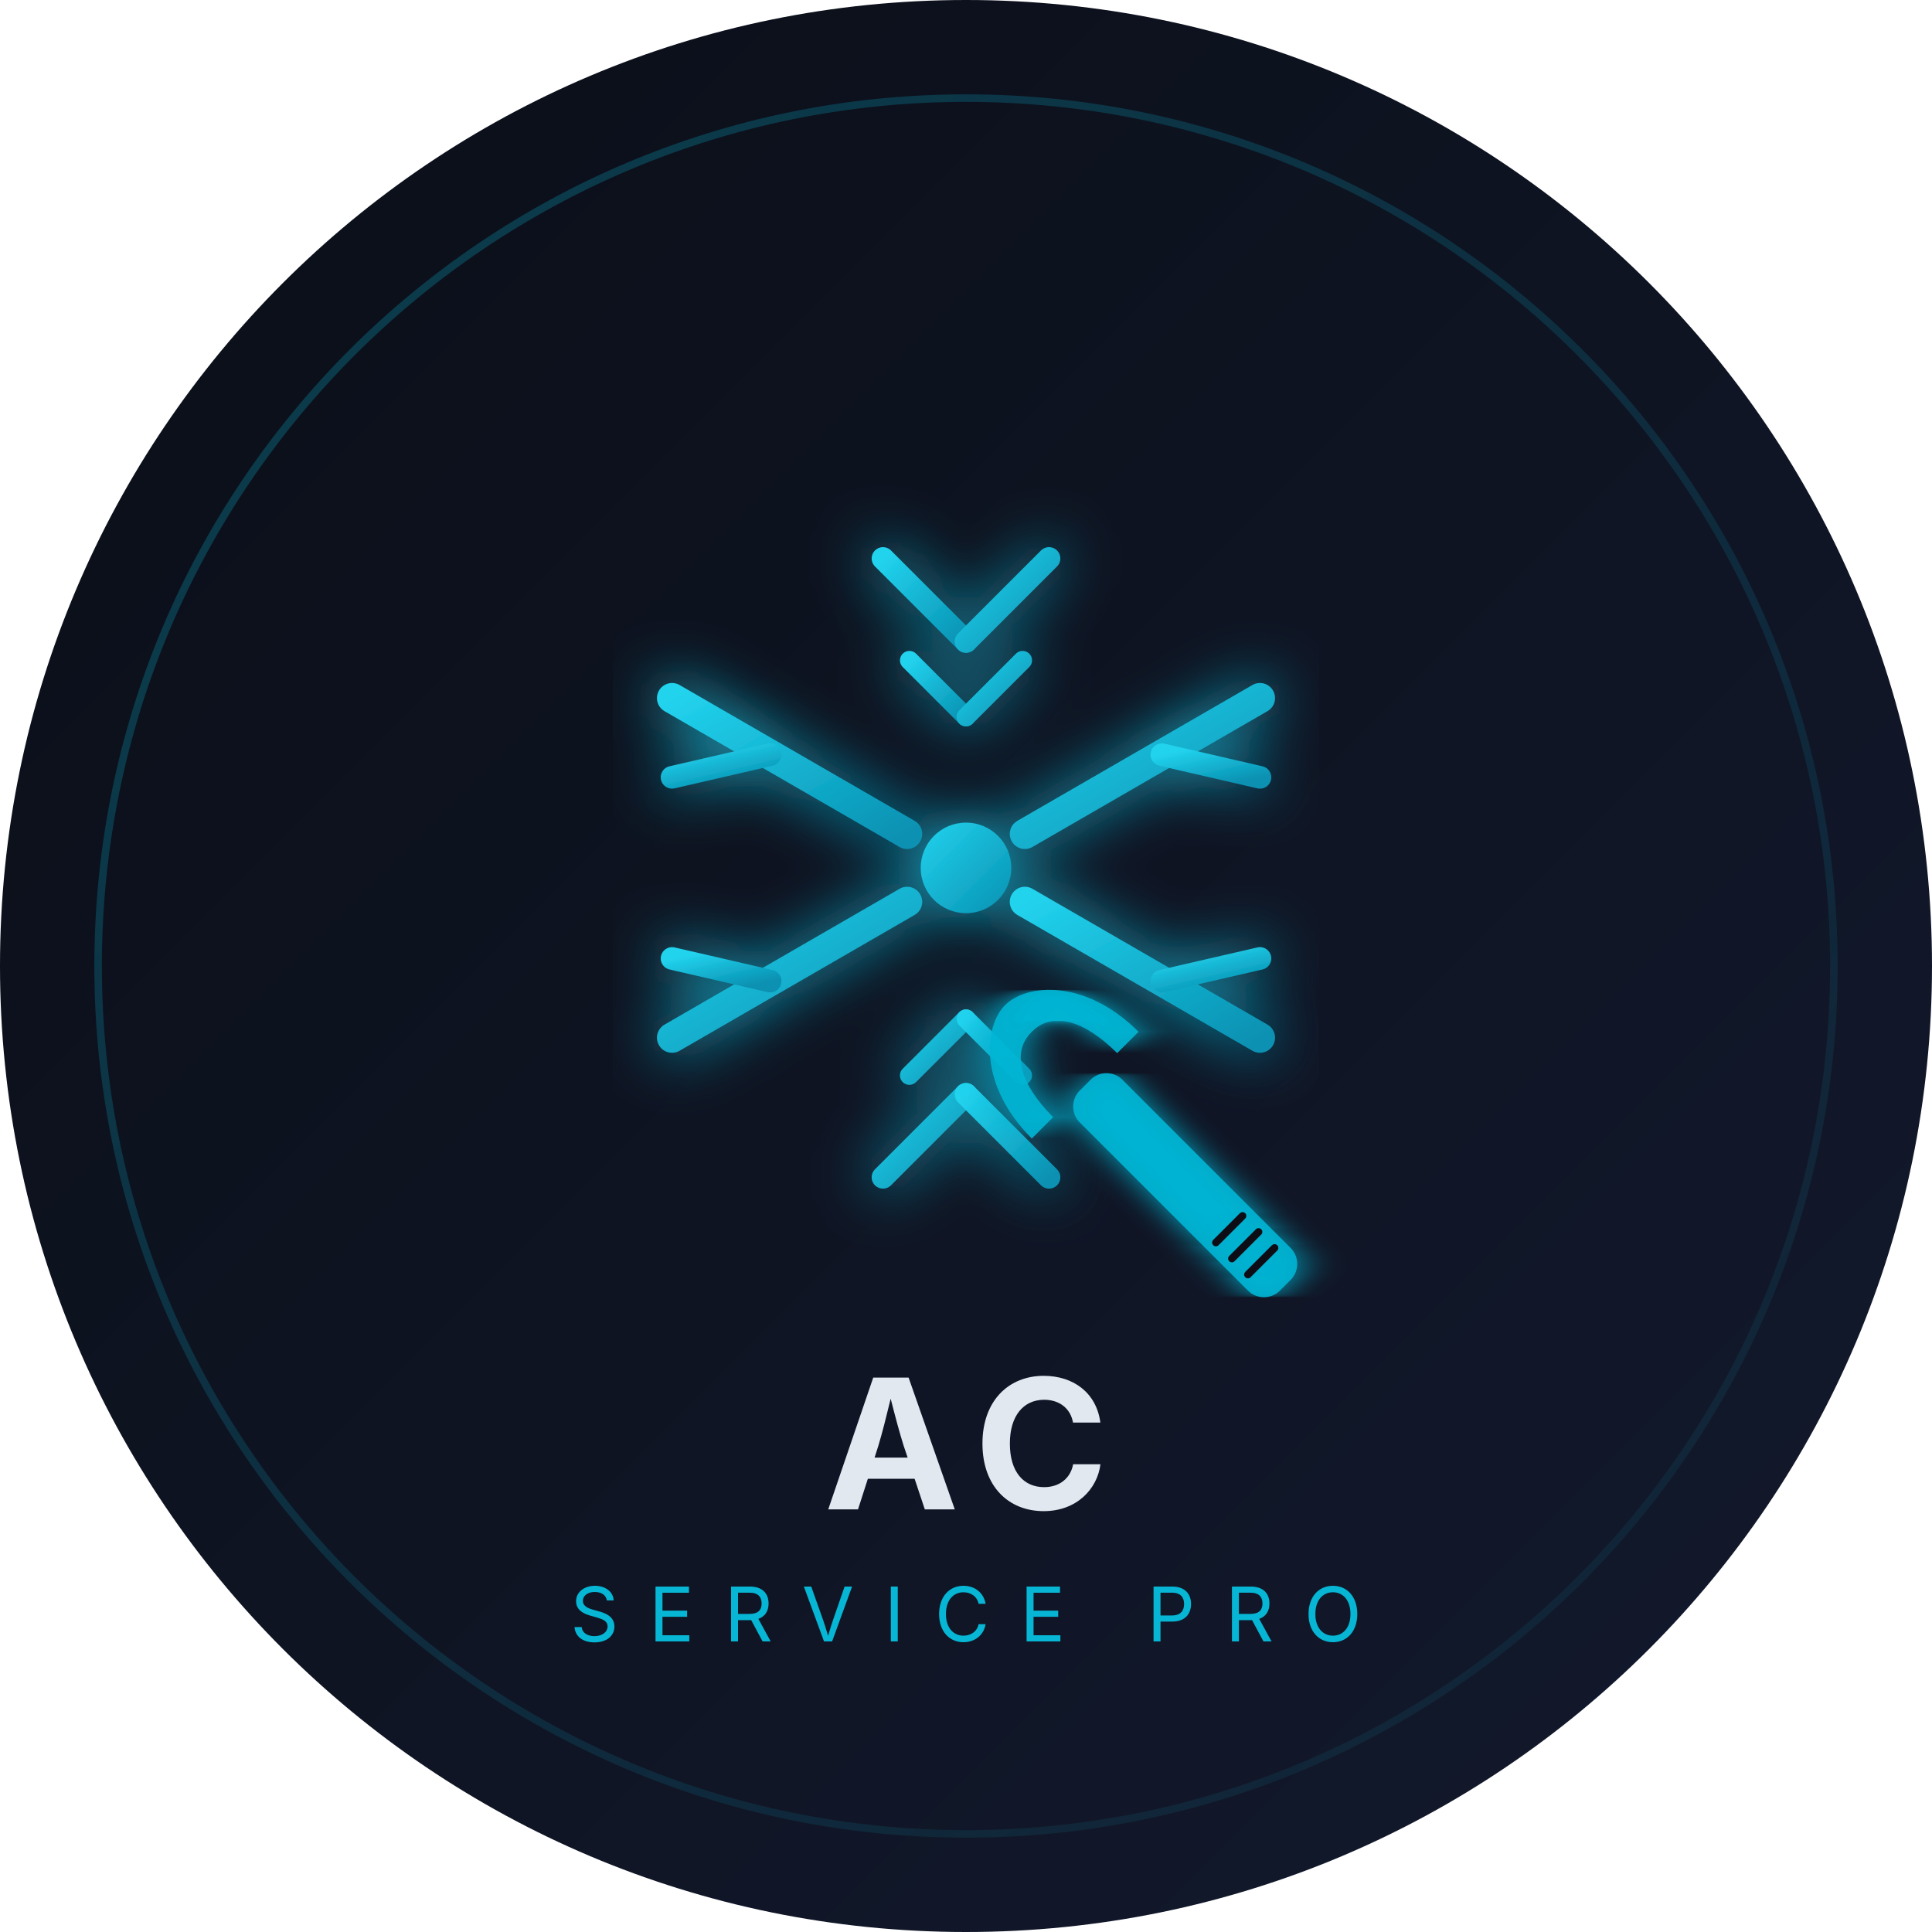
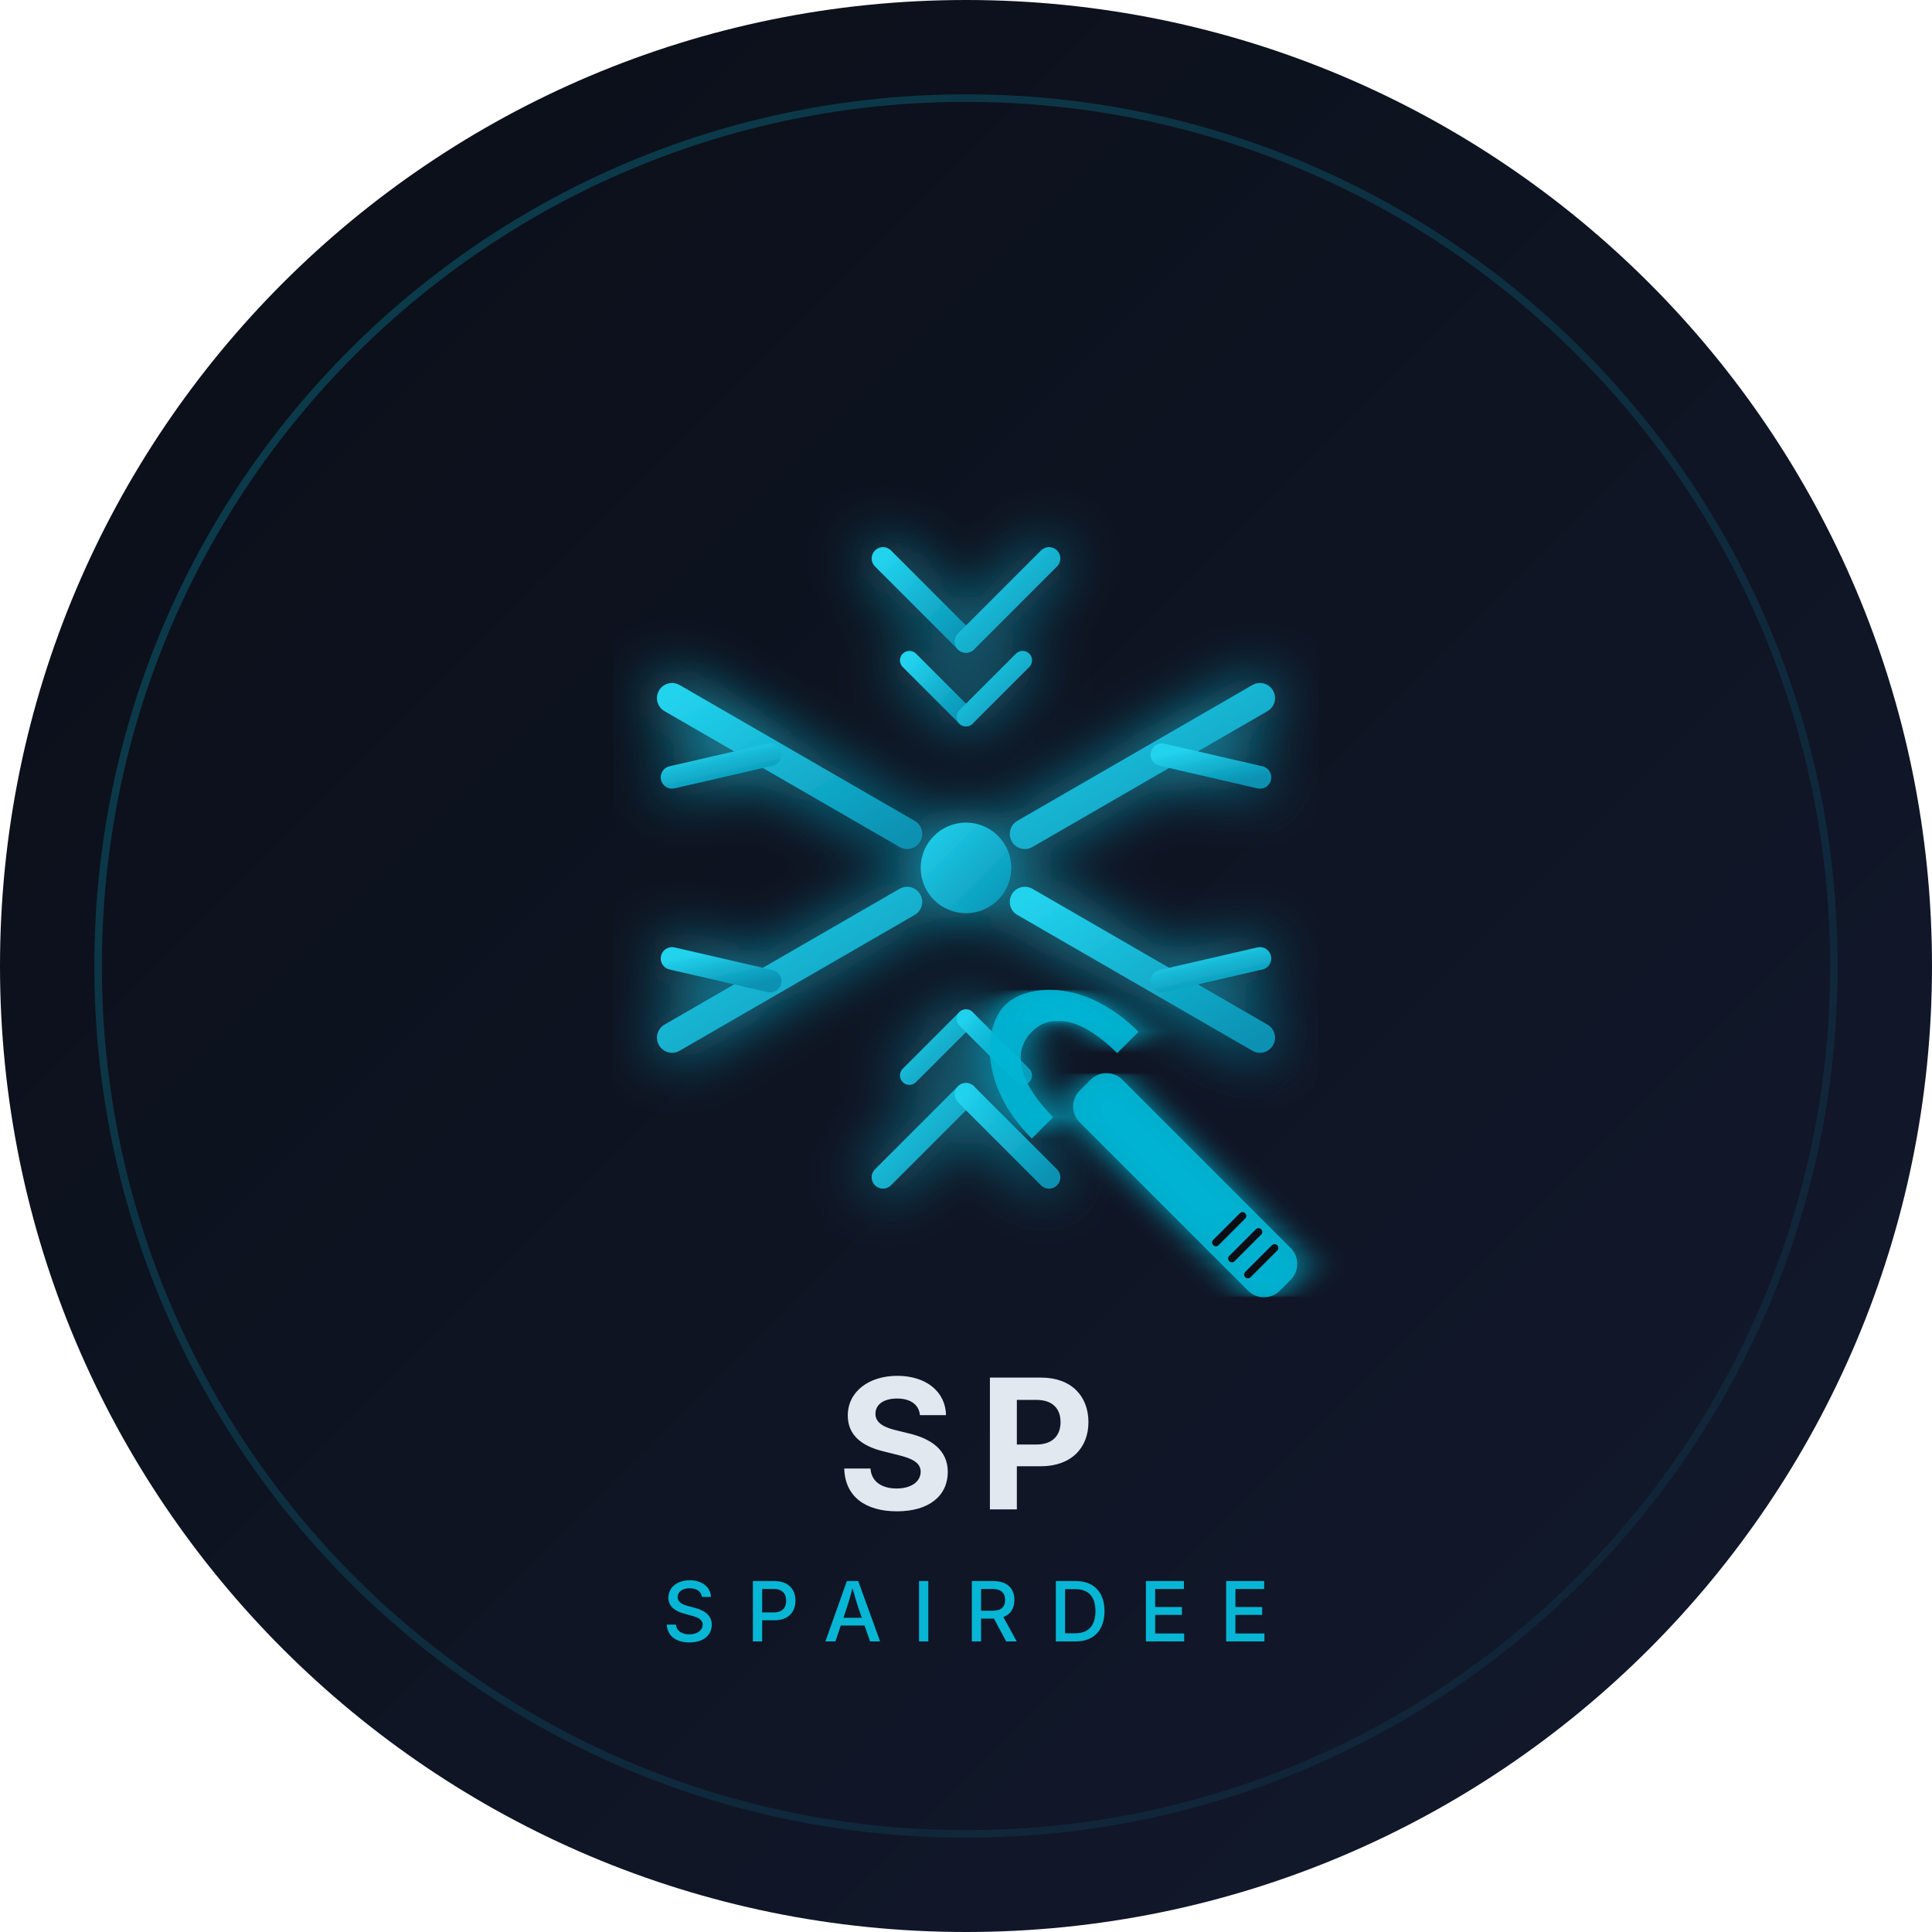
<svg xmlns="http://www.w3.org/2000/svg" viewBox="0 0 512 512" width="512" height="512">
  <defs>
    <linearGradient id="bgGrad" x1="0%" y1="0%" x2="100%" y2="100%">
      <stop offset="0%" style="stop-color:#0a0e17;stop-opacity:1" />
      <stop offset="100%" style="stop-color:#131a2e;stop-opacity:1" />
    </linearGradient>
    <linearGradient id="cyanGrad" x1="0%" y1="0%" x2="100%" y2="100%">
      <stop offset="0%" style="stop-color:#22d3ee;stop-opacity:1" />
      <stop offset="100%" style="stop-color:#0891b2;stop-opacity:1" />
    </linearGradient>
    <linearGradient id="accentGrad" x1="0%" y1="0%" x2="100%" y2="100%">
      <stop offset="0%" style="stop-color:#06b6d4;stop-opacity:0.3" />
      <stop offset="100%" style="stop-color:#0e7490;stop-opacity:0.1" />
    </linearGradient>
    <filter id="glow">
      <feGaussianBlur stdDeviation="4" result="blur" />
      <feComposite in="SourceGraphic" in2="blur" operator="over" />
    </filter>
    <filter id="softGlow">
      <feGaussianBlur stdDeviation="8" result="blur" />
      <feMerge>
        <feMergeNode in="blur" />
        <feMergeNode in="SourceGraphic" />
      </feMerge>
    </filter>
  </defs>
  <circle cx="256" cy="256" r="256" fill="url(#bgGrad)" />
  <circle cx="256" cy="256" r="230" fill="none" stroke="url(#accentGrad)" stroke-width="2" />
  <g transform="translate(256, 230)" filter="url(#softGlow)">
    <circle cx="0" cy="0" r="12" fill="url(#cyanGrad)" />
    <line x1="0" y1="-18" x2="0" y2="-90" stroke="url(#cyanGrad)" stroke-width="8" stroke-linecap="round" />
    <line x1="0" y1="-60" x2="-22" y2="-82" stroke="url(#cyanGrad)" stroke-width="6" stroke-linecap="round" />
    <line x1="0" y1="-60" x2="22" y2="-82" stroke="url(#cyanGrad)" stroke-width="6" stroke-linecap="round" />
    <line x1="0" y1="-40" x2="-15" y2="-55" stroke="url(#cyanGrad)" stroke-width="5" stroke-linecap="round" />
    <line x1="0" y1="-40" x2="15" y2="-55" stroke="url(#cyanGrad)" stroke-width="5" stroke-linecap="round" />
    <line x1="0" y1="18" x2="0" y2="90" stroke="url(#cyanGrad)" stroke-width="8" stroke-linecap="round" />
    <line x1="0" y1="60" x2="-22" y2="82" stroke="url(#cyanGrad)" stroke-width="6" stroke-linecap="round" />
    <line x1="0" y1="60" x2="22" y2="82" stroke="url(#cyanGrad)" stroke-width="6" stroke-linecap="round" />
    <line x1="0" y1="40" x2="-15" y2="55" stroke="url(#cyanGrad)" stroke-width="5" stroke-linecap="round" />
    <line x1="0" y1="40" x2="15" y2="55" stroke="url(#cyanGrad)" stroke-width="5" stroke-linecap="round" />
    <line x1="15.6" y1="-9" x2="77.9" y2="-45" stroke="url(#cyanGrad)" stroke-width="8" stroke-linecap="round" />
    <line x1="51.9" y1="-30" x2="51.9" y2="-60" stroke="url(#cyanGrad)" stroke-width="6" stroke-linecap="round" />
    <line x1="51.9" y1="-30" x2="77.9" y2="-24" stroke="url(#cyanGrad)" stroke-width="6" stroke-linecap="round" />
    <line x1="-15.6" y1="9" x2="-77.9" y2="45" stroke="url(#cyanGrad)" stroke-width="8" stroke-linecap="round" />
    <line x1="-51.9" y1="30" x2="-51.9" y2="60" stroke="url(#cyanGrad)" stroke-width="6" stroke-linecap="round" />
    <line x1="-51.9" y1="30" x2="-77.9" y2="24" stroke="url(#cyanGrad)" stroke-width="6" stroke-linecap="round" />
    <line x1="-15.6" y1="-9" x2="-77.9" y2="-45" stroke="url(#cyanGrad)" stroke-width="8" stroke-linecap="round" />
    <line x1="-51.9" y1="-30" x2="-77.9" y2="-24" stroke="url(#cyanGrad)" stroke-width="6" stroke-linecap="round" />
    <line x1="-51.9" y1="-30" x2="-51.9" y2="-60" stroke="url(#cyanGrad)" stroke-width="6" stroke-linecap="round" />
    <line x1="15.6" y1="9" x2="77.9" y2="45" stroke="url(#cyanGrad)" stroke-width="8" stroke-linecap="round" />
    <line x1="51.9" y1="30" x2="77.9" y2="24" stroke="url(#cyanGrad)" stroke-width="6" stroke-linecap="round" />
    <line x1="51.9" y1="30" x2="51.9" y2="60" stroke="url(#cyanGrad)" stroke-width="6" stroke-linecap="round" />
  </g>
  <g transform="translate(330, 330) rotate(-45)" filter="url(#glow)">
    <rect x="-8" y="-60" width="16" height="75" rx="6" fill="#06b6d4" opacity="0.9" />
    <path d="M -20,-60 C -20,-80 -8,-90 0,-90 C 8,-90 20,-80 20,-60 L 12,-60 C 12,-72 8,-80 0,-80 C -8,-80 -12,-72 -12,-60 Z" fill="#06b6d4" opacity="0.9" />
    <line x1="-5" y1="0" x2="5" y2="0" stroke="#0a0e17" stroke-width="2" stroke-linecap="round" />
    <line x1="-5" y1="6" x2="5" y2="6" stroke="#0a0e17" stroke-width="2" stroke-linecap="round" />
    <line x1="-5" y1="-6" x2="5" y2="-6" stroke="#0a0e17" stroke-width="2" stroke-linecap="round" />
  </g>
  <text x="256" y="400" text-anchor="middle" font-family="Inter, Arial, sans-serif" font-weight="700" font-size="48" fill="#e2e8f0" letter-spacing="6">
-     AC
+     SP
  </text>
-   <text x="256" y="435" text-anchor="middle" font-family="Inter, Arial, sans-serif" font-weight="400" font-size="20" fill="#06b6d4" letter-spacing="8">
-     SERVICE PRO
+   <text x="256" y="435" text-anchor="middle" font-family="Inter, Arial, sans-serif" font-weight="500" font-size="22" fill="#06b6d4" letter-spacing="8">
+     SPAIRDEE
  </text>
</svg>
